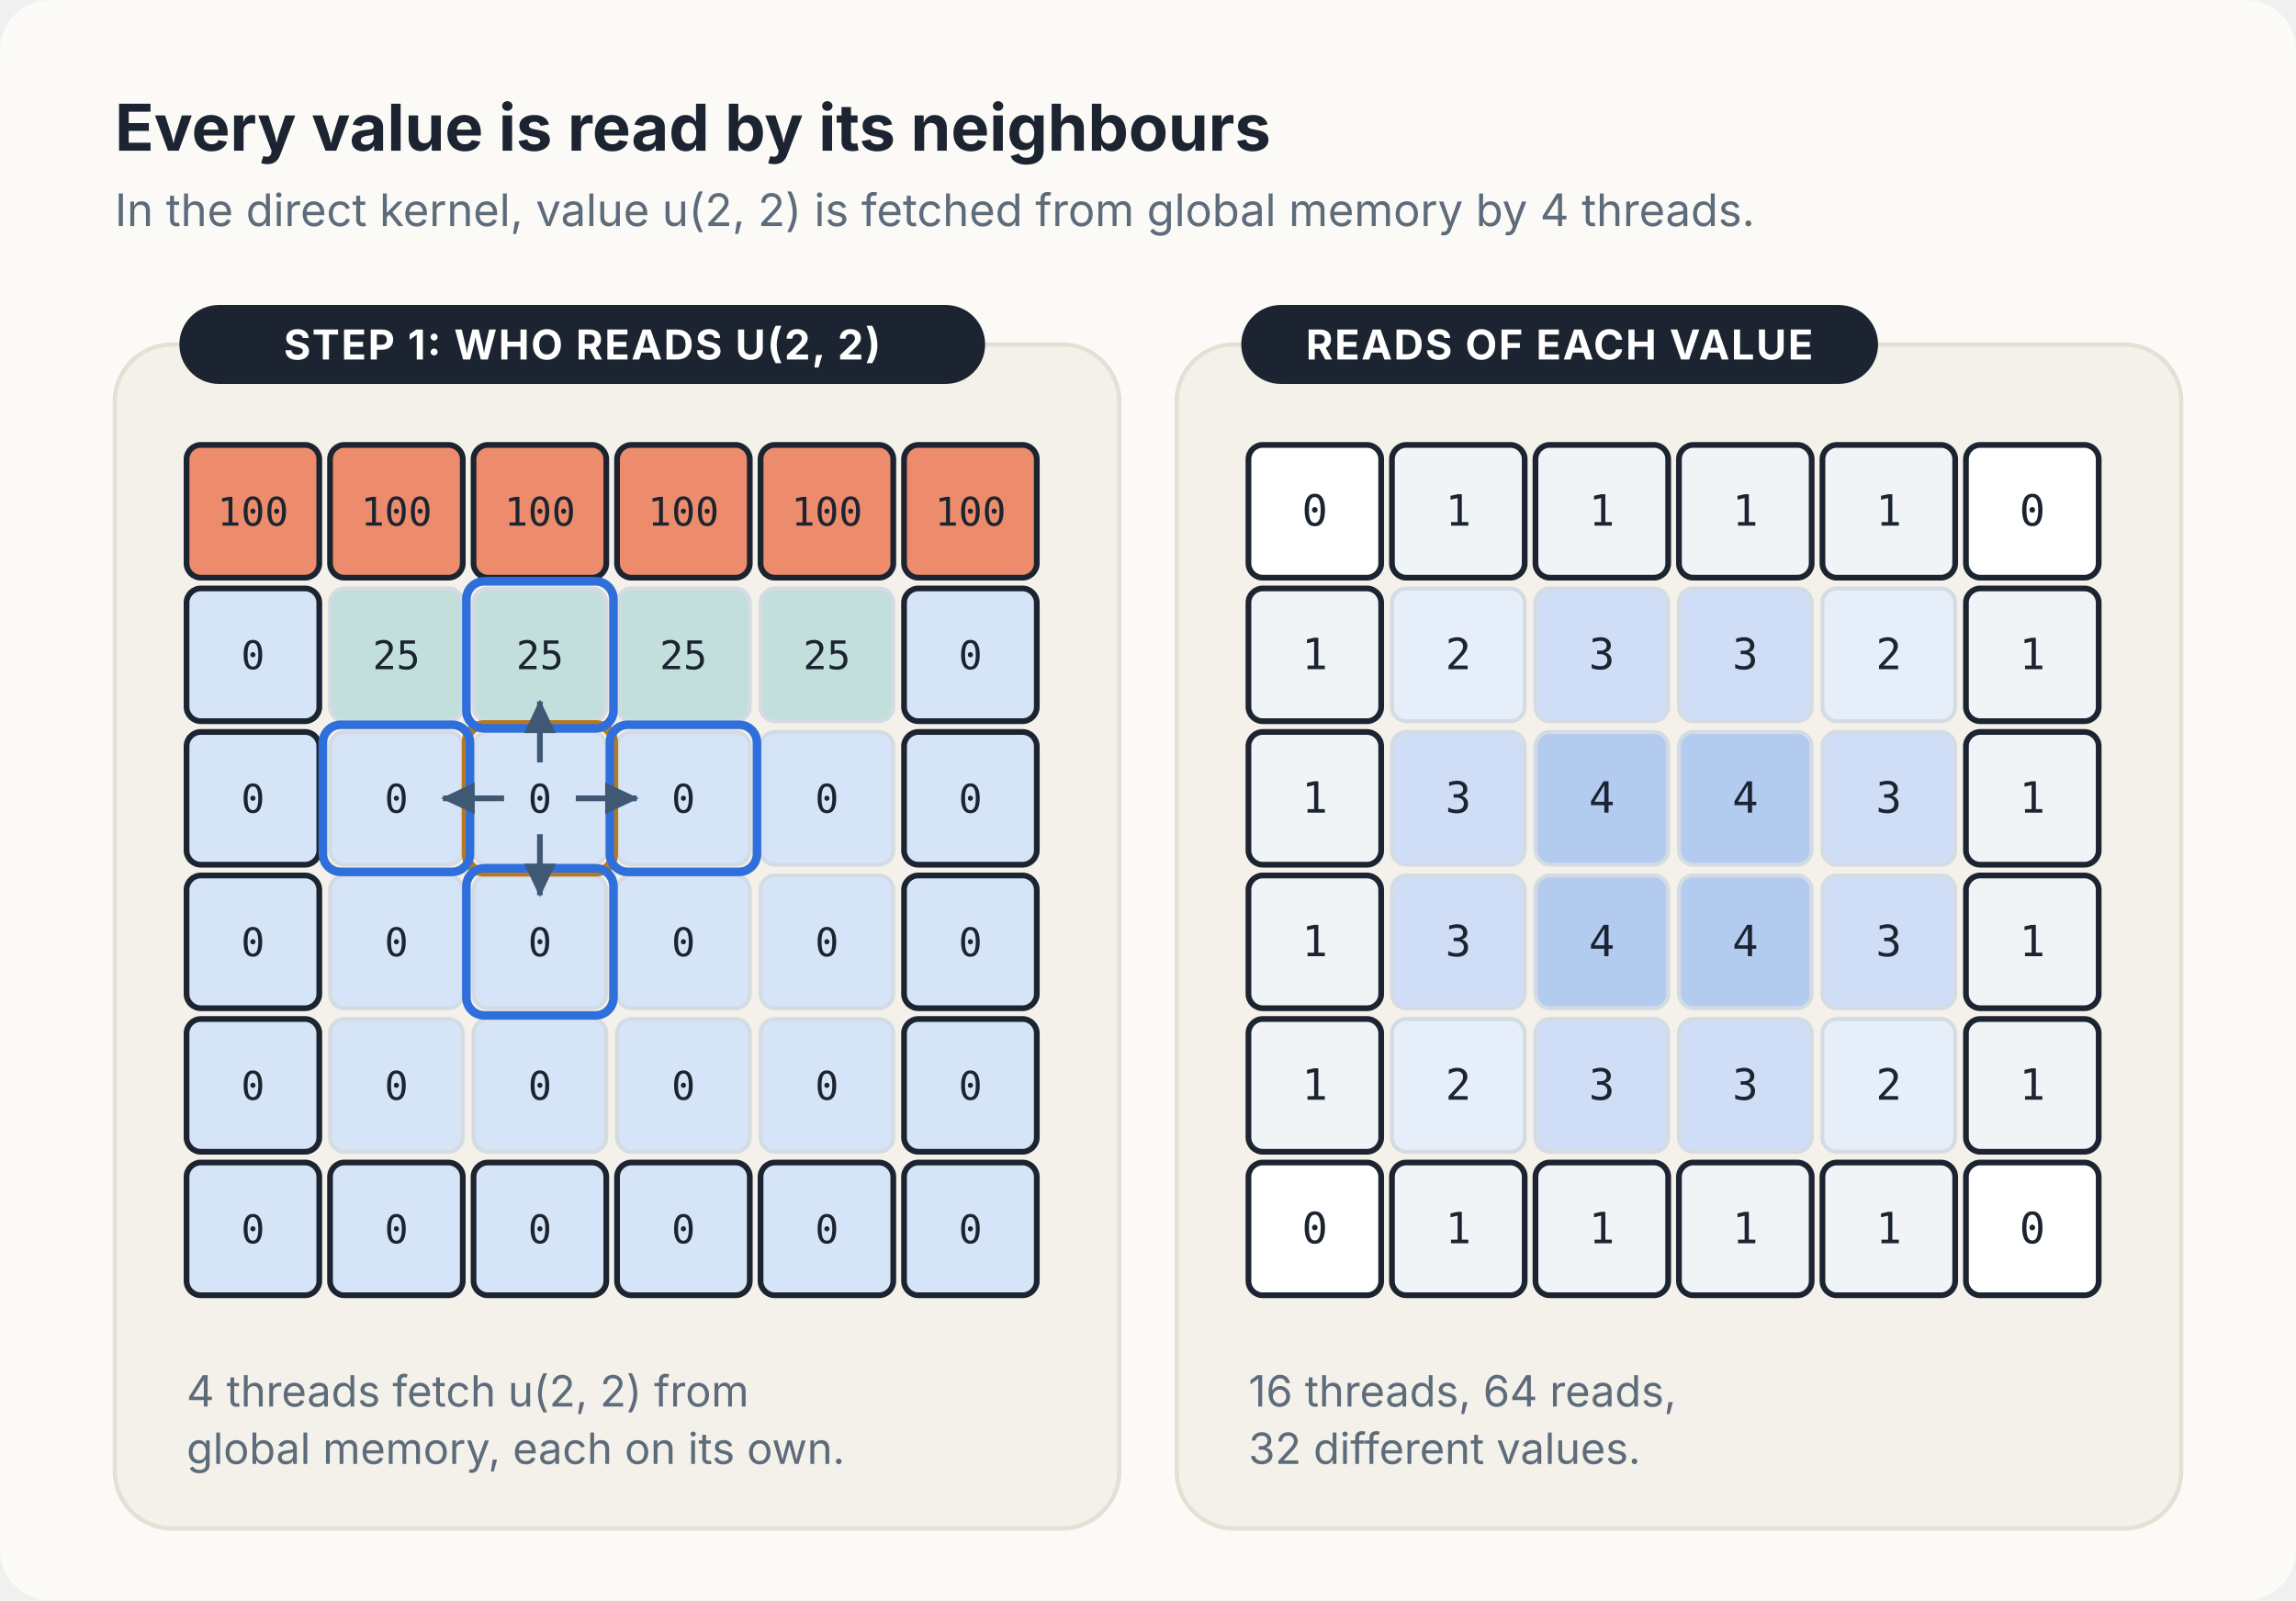
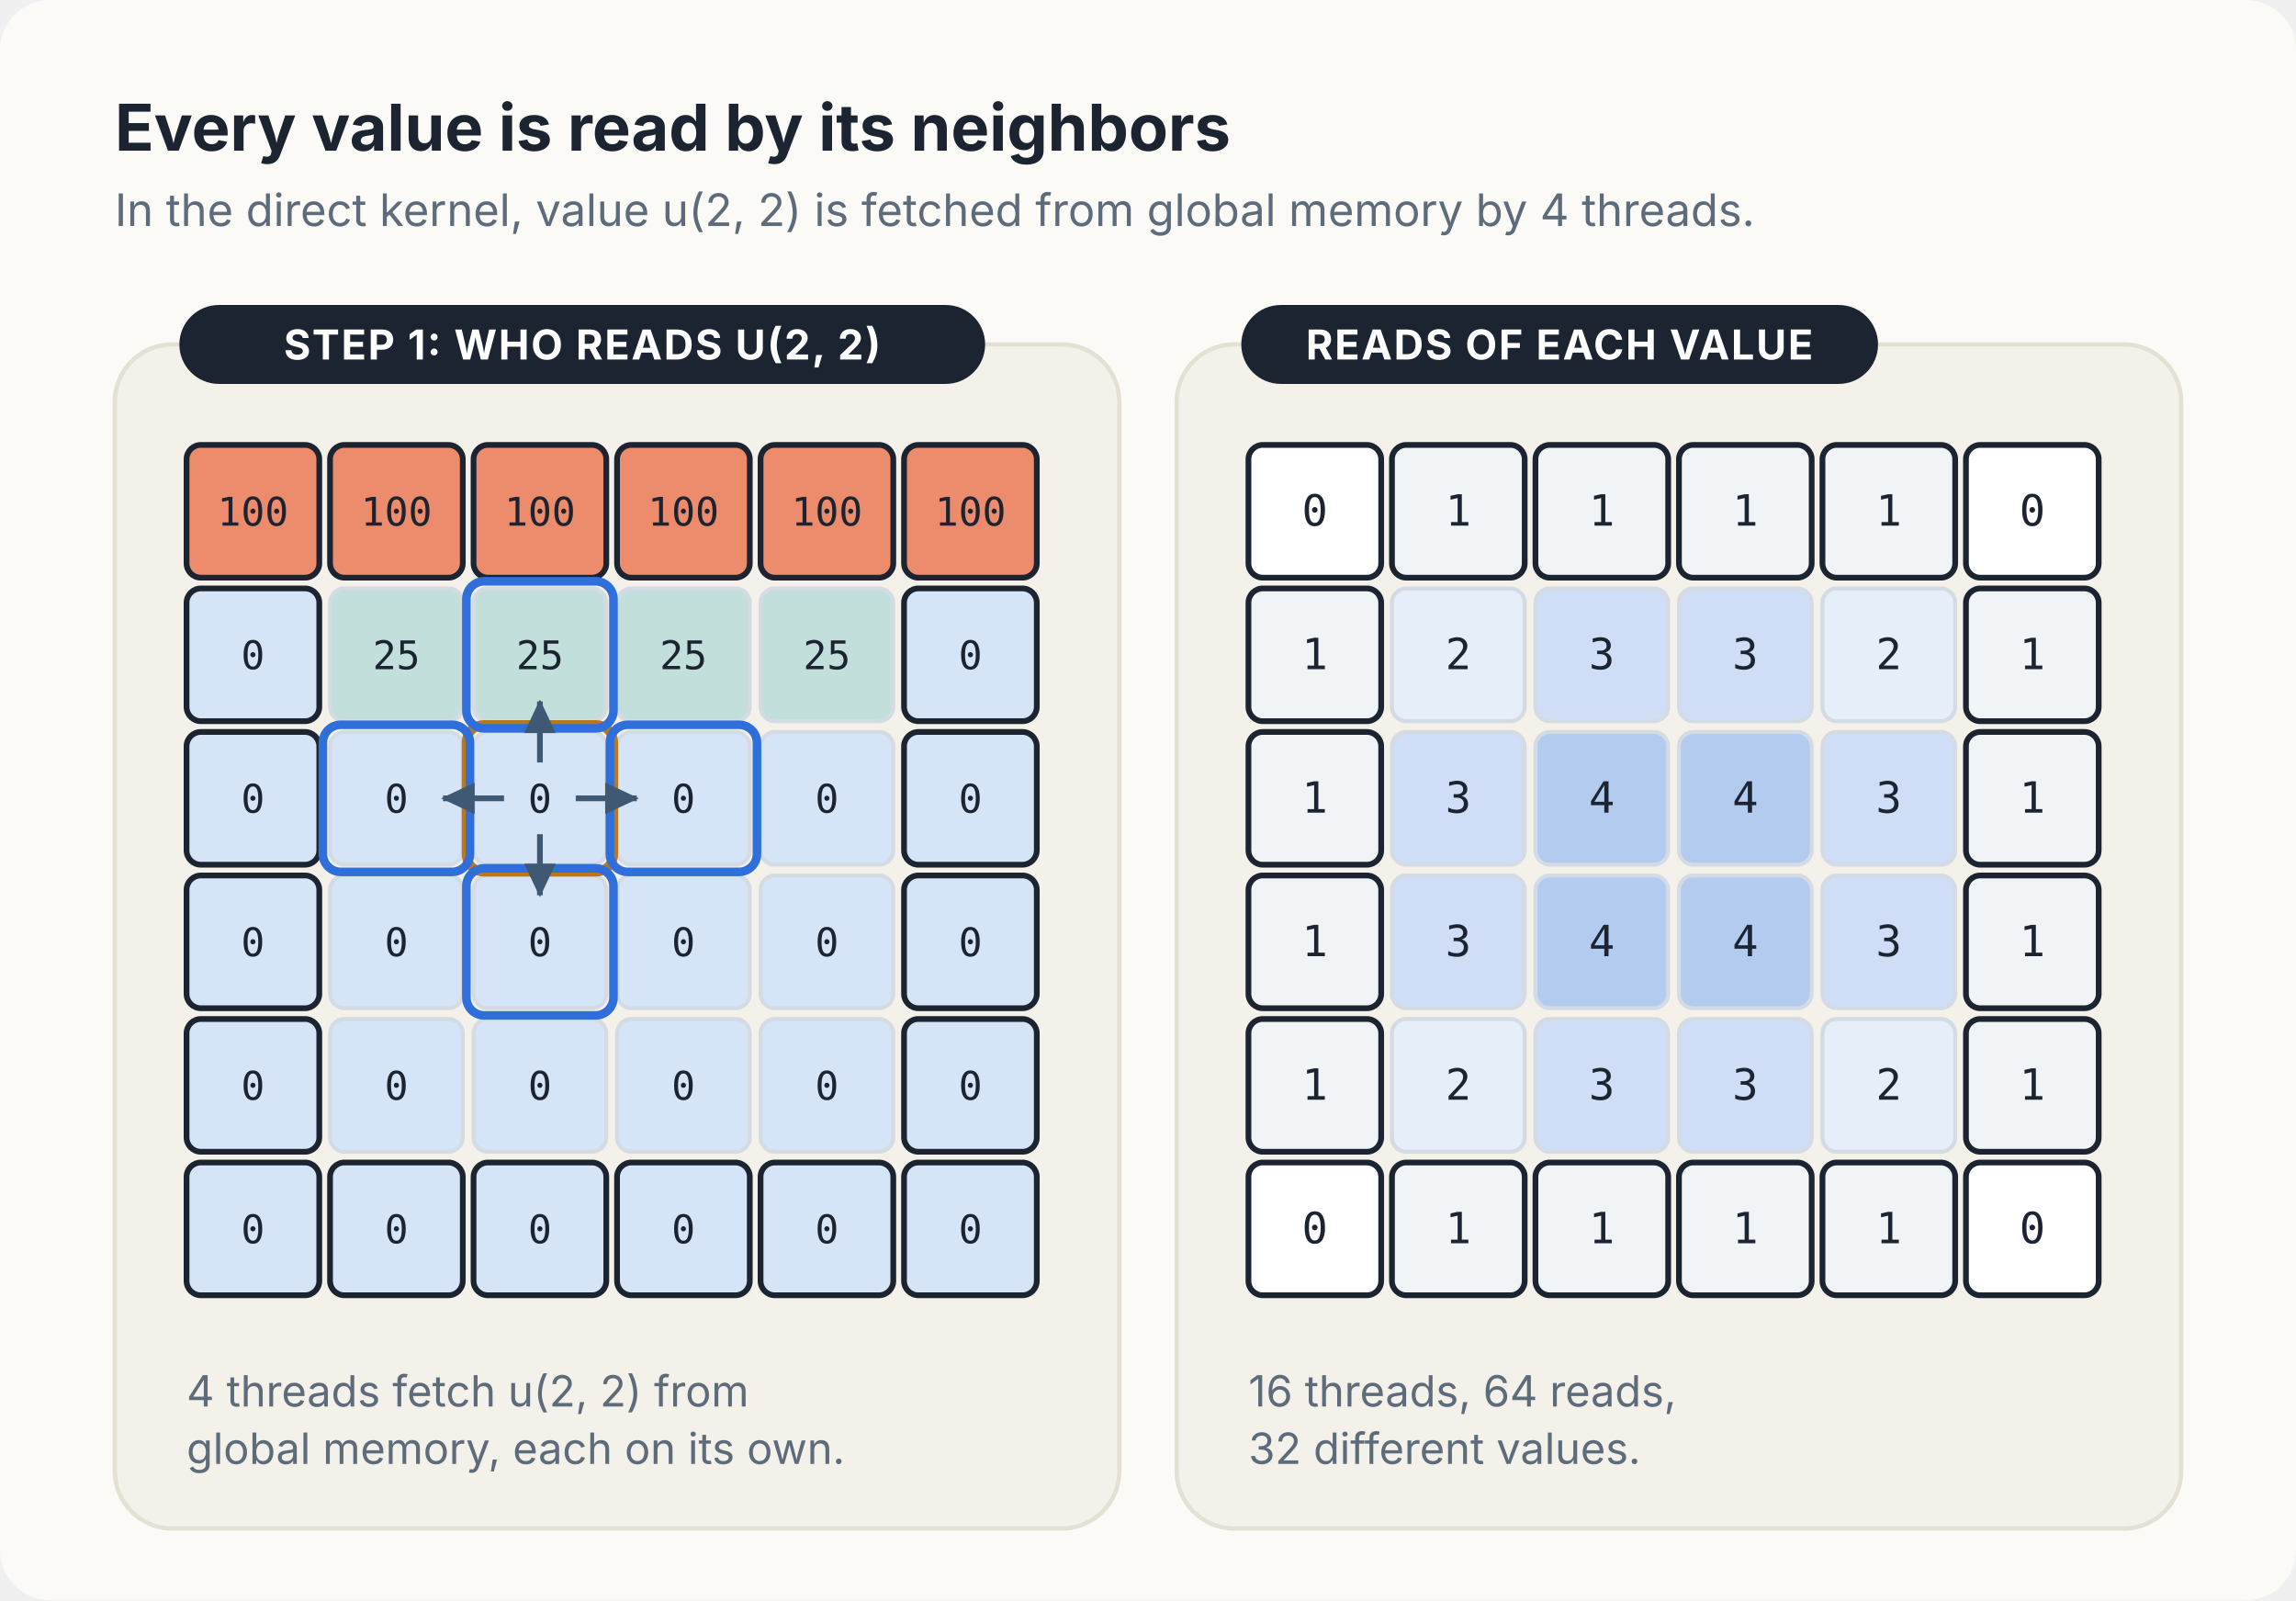
- <svg xmlns="http://www.w3.org/2000/svg" viewBox="0 0 640 446" width="640" height="446" role="img" aria-label="Left: the 6 by 6 plate after step 1. Value u(2,2) is highlighted and 4 arrows lead from it to the threads of cells (1,2), (3,2), (2,1) and (2,3), each of which fetches it from global memory. Right: the same plate with the number of threads that read each value: 4 in the 4 centre cells, 3 along the edges of the interior, 2 in the interior corners, 1 in the boundary cells next to the interior, 0 in the 4 corners of the plate. Totals: 64 reads of 32 different values.">
+ <svg xmlns="http://www.w3.org/2000/svg" viewBox="0 0 640 446" width="640" height="446" role="img" aria-label="Left: the 6 by 6 plate after step 1. Value u(2,2) is highlighted and 4 arrows lead from it to the threads of cells (1,2), (3,2), (2,1) and (2,3), each of which fetches it from global memory. Right: the same plate with the number of threads that read each value: 4 in the 4 center cells, 3 along the edges of the interior, 2 in the interior corners, 1 in the boundary cells next to the interior, 0 in the 4 corners of the plate. Totals: 64 reads of 32 different values.">
  <style>
    text { font-family: Inter, "Segoe UI", "Helvetica Neue", Helvetica, Arial, sans-serif; fill: #1B2430; }
    .title { font-size: 18px; font-weight: 650; }
    .lede { font-size: 12.5px; fill: #5D6B7A; }
    .name { font-size: 14px; font-weight: 650; }
    .sub { font-size: 12px; fill: #5D6B7A; }
    .note { font-size: 12px; fill: #5D6B7A; }
    .tab { font-size: 11.5px; font-weight: 650; letter-spacing: 0.04em; fill: #5D6B7A; }
    .mono { font-family: "JetBrains Mono", "SF Mono", Menlo, Consolas, monospace; font-size: 12px; }
    .dim { fill: #8794A3; }
    .strong { font-weight: 700; }
    .trap { fill: #CF4526; font-weight: 700; }
    .pill { font-size: 11px; font-weight: 600; }
    .wire { fill: none; stroke: #3F5873; stroke-width: 1.8; stroke-linecap: round; stroke-linejoin: round; }
    .wire.danger { stroke: #CF4526; stroke-dasharray: 6 5; }
    .wire.idle { stroke: #7F8EA0; stroke-dasharray: 2 5; }
  </style>
  <defs>
    <filter id="lift" x="-10%" y="-10%" width="120%" height="135%">
      <feDropShadow dx="0" dy="2" stdDeviation="3" flood-color="#1B2430" flood-opacity="0.13" />
    </filter>
    <linearGradient id="thor-body" x1="0" y1="0" x2="0" y2="1">
      <stop offset="0" stop-color="#C6CCD5" />
      <stop offset="1" stop-color="#979EA9" />
    </linearGradient>
    <linearGradient id="switch-body" x1="0" y1="0" x2="0" y2="1">
      <stop offset="0" stop-color="#3B4656" />
      <stop offset="1" stop-color="#232B37" />
    </linearGradient>
    <marker id="head" viewBox="0 0 10 10" refX="8.5" refY="5" markerUnits="userSpaceOnUse" markerWidth="11" markerHeight="11" orient="auto">
      <path d="M0.5,1 L9,5 L0.5,9 Z" fill="#3F5873" />
    </marker>
    <marker id="head-danger" viewBox="0 0 10 10" refX="8.5" refY="5" markerUnits="userSpaceOnUse" markerWidth="11" markerHeight="11" orient="auto">
      <path d="M0.5,1 L9,5 L0.5,9 Z" fill="#CF4526" />
    </marker>
    <marker id="head-idle" viewBox="0 0 10 10" refX="8.5" refY="5" markerUnits="userSpaceOnUse" markerWidth="11" markerHeight="11" orient="auto">
      <path d="M0.5,1 L9,5 L0.5,9 Z" fill="#7F8EA0" />
    </marker>
  </defs>
  <rect width="640" height="446" rx="14" fill="#FBFAF6" />
-   <text x="32.0" y="42.0" class="title" text-anchor="start" xml:space="preserve">Every value is read by its neighbours</text>
+   <text x="32.0" y="42.0" class="title" text-anchor="start" xml:space="preserve">Every value is read by its neighbors</text>
  <text x="32.0" y="63.0" class="lede" text-anchor="start" xml:space="preserve">In the direct kernel, value u(2, 2) is fetched from global memory by 4 threads.</text>
  <rect x="32" y="96" width="280" height="330" rx="16" fill="#F3F1EA" stroke="#E4E0D4" stroke-width="1.2" />
  <rect x="50" y="85" width="224.6" height="22" rx="11" fill="#1B2430" />
  <text x="162.3" y="100.2" class="tab" text-anchor="middle" style="fill:#FFFFFF" xml:space="preserve">STEP 1: WHO READS U(2, 2)</text>
  <rect x="328" y="96" width="280" height="330" rx="16" fill="#F3F1EA" stroke="#E4E0D4" stroke-width="1.2" />
  <rect x="346" y="85" width="177.5" height="22" rx="11" fill="#1B2430" />
  <text x="434.7" y="100.2" class="tab" text-anchor="middle" style="fill:#FFFFFF" xml:space="preserve">READS OF EACH VALUE</text>
  <rect x="52.0" y="124.0" width="37.0" height="37.0" rx="4" fill="#ec8c6c" stroke="#1B2430" stroke-width="1.6" />
  <text x="70.5" y="146.5" class="mono" text-anchor="middle" style="font-size:11px;fill:#1B2430" xml:space="preserve">100</text>
  <rect x="92.0" y="124.0" width="37.0" height="37.0" rx="4" fill="#ec8c6c" stroke="#1B2430" stroke-width="1.6" />
  <text x="110.5" y="146.5" class="mono" text-anchor="middle" style="font-size:11px;fill:#1B2430" xml:space="preserve">100</text>
  <rect x="132.0" y="124.0" width="37.0" height="37.0" rx="4" fill="#ec8c6c" stroke="#1B2430" stroke-width="1.6" />
  <text x="150.5" y="146.5" class="mono" text-anchor="middle" style="font-size:11px;fill:#1B2430" xml:space="preserve">100</text>
  <rect x="172.0" y="124.0" width="37.0" height="37.0" rx="4" fill="#ec8c6c" stroke="#1B2430" stroke-width="1.6" />
  <text x="190.5" y="146.5" class="mono" text-anchor="middle" style="font-size:11px;fill:#1B2430" xml:space="preserve">100</text>
  <rect x="212.0" y="124.0" width="37.0" height="37.0" rx="4" fill="#ec8c6c" stroke="#1B2430" stroke-width="1.6" />
  <text x="230.5" y="146.5" class="mono" text-anchor="middle" style="font-size:11px;fill:#1B2430" xml:space="preserve">100</text>
  <rect x="252.0" y="124.0" width="37.0" height="37.0" rx="4" fill="#ec8c6c" stroke="#1B2430" stroke-width="1.6" />
  <text x="270.5" y="146.5" class="mono" text-anchor="middle" style="font-size:11px;fill:#1B2430" xml:space="preserve">100</text>
  <rect x="52.0" y="164.0" width="37.0" height="37.0" rx="4" fill="#d6e4f7" stroke="#1B2430" stroke-width="1.6" />
  <text x="70.5" y="186.5" class="mono" text-anchor="middle" style="font-size:11px;fill:#1B2430" xml:space="preserve">0</text>
  <rect x="92.0" y="164.0" width="37.0" height="37.0" rx="4" fill="#c2dfdc" stroke="#D5DBE3" stroke-width="1.1" />
  <text x="110.5" y="186.5" class="mono" text-anchor="middle" style="font-size:11px;fill:#1B2430" xml:space="preserve">25</text>
  <rect x="132.0" y="164.0" width="37.0" height="37.0" rx="4" fill="#c2dfdc" stroke="#D5DBE3" stroke-width="1.1" />
  <text x="150.5" y="186.5" class="mono" text-anchor="middle" style="font-size:11px;fill:#1B2430" xml:space="preserve">25</text>
  <rect x="172.0" y="164.0" width="37.0" height="37.0" rx="4" fill="#c2dfdc" stroke="#D5DBE3" stroke-width="1.1" />
  <text x="190.5" y="186.5" class="mono" text-anchor="middle" style="font-size:11px;fill:#1B2430" xml:space="preserve">25</text>
  <rect x="212.0" y="164.0" width="37.0" height="37.0" rx="4" fill="#c2dfdc" stroke="#D5DBE3" stroke-width="1.1" />
  <text x="230.5" y="186.5" class="mono" text-anchor="middle" style="font-size:11px;fill:#1B2430" xml:space="preserve">25</text>
  <rect x="252.0" y="164.0" width="37.0" height="37.0" rx="4" fill="#d6e4f7" stroke="#1B2430" stroke-width="1.6" />
  <text x="270.5" y="186.5" class="mono" text-anchor="middle" style="font-size:11px;fill:#1B2430" xml:space="preserve">0</text>
  <rect x="52.0" y="204.0" width="37.0" height="37.0" rx="4" fill="#d6e4f7" stroke="#1B2430" stroke-width="1.6" />
  <text x="70.5" y="226.5" class="mono" text-anchor="middle" style="font-size:11px;fill:#1B2430" xml:space="preserve">0</text>
  <rect x="92.0" y="204.0" width="37.0" height="37.0" rx="4" fill="#d6e4f7" stroke="#D5DBE3" stroke-width="1.1" />
  <text x="110.5" y="226.5" class="mono" text-anchor="middle" style="font-size:11px;fill:#1B2430" xml:space="preserve">0</text>
  <rect x="132.0" y="204.0" width="37.0" height="37.0" rx="4" fill="#d6e4f7" stroke="#D5DBE3" stroke-width="1.1" />
  <text x="150.5" y="226.5" class="mono" text-anchor="middle" style="font-size:11px;fill:#1B2430" xml:space="preserve">0</text>
  <rect x="172.0" y="204.0" width="37.0" height="37.0" rx="4" fill="#d6e4f7" stroke="#D5DBE3" stroke-width="1.1" />
  <text x="190.5" y="226.5" class="mono" text-anchor="middle" style="font-size:11px;fill:#1B2430" xml:space="preserve">0</text>
  <rect x="212.0" y="204.0" width="37.0" height="37.0" rx="4" fill="#d6e4f7" stroke="#D5DBE3" stroke-width="1.1" />
  <text x="230.5" y="226.5" class="mono" text-anchor="middle" style="font-size:11px;fill:#1B2430" xml:space="preserve">0</text>
  <rect x="252.0" y="204.0" width="37.0" height="37.0" rx="4" fill="#d6e4f7" stroke="#1B2430" stroke-width="1.6" />
  <text x="270.5" y="226.5" class="mono" text-anchor="middle" style="font-size:11px;fill:#1B2430" xml:space="preserve">0</text>
  <rect x="52.0" y="244.0" width="37.0" height="37.0" rx="4" fill="#d6e4f7" stroke="#1B2430" stroke-width="1.6" />
  <text x="70.5" y="266.5" class="mono" text-anchor="middle" style="font-size:11px;fill:#1B2430" xml:space="preserve">0</text>
  <rect x="92.0" y="244.0" width="37.0" height="37.0" rx="4" fill="#d6e4f7" stroke="#D5DBE3" stroke-width="1.1" />
  <text x="110.5" y="266.5" class="mono" text-anchor="middle" style="font-size:11px;fill:#1B2430" xml:space="preserve">0</text>
  <rect x="132.0" y="244.0" width="37.0" height="37.0" rx="4" fill="#d6e4f7" stroke="#D5DBE3" stroke-width="1.1" />
  <text x="150.5" y="266.5" class="mono" text-anchor="middle" style="font-size:11px;fill:#1B2430" xml:space="preserve">0</text>
  <rect x="172.0" y="244.0" width="37.0" height="37.0" rx="4" fill="#d6e4f7" stroke="#D5DBE3" stroke-width="1.1" />
  <text x="190.5" y="266.5" class="mono" text-anchor="middle" style="font-size:11px;fill:#1B2430" xml:space="preserve">0</text>
  <rect x="212.0" y="244.0" width="37.0" height="37.0" rx="4" fill="#d6e4f7" stroke="#D5DBE3" stroke-width="1.1" />
  <text x="230.5" y="266.5" class="mono" text-anchor="middle" style="font-size:11px;fill:#1B2430" xml:space="preserve">0</text>
  <rect x="252.0" y="244.0" width="37.0" height="37.0" rx="4" fill="#d6e4f7" stroke="#1B2430" stroke-width="1.6" />
  <text x="270.5" y="266.5" class="mono" text-anchor="middle" style="font-size:11px;fill:#1B2430" xml:space="preserve">0</text>
  <rect x="52.0" y="284.0" width="37.0" height="37.0" rx="4" fill="#d6e4f7" stroke="#1B2430" stroke-width="1.6" />
  <text x="70.5" y="306.5" class="mono" text-anchor="middle" style="font-size:11px;fill:#1B2430" xml:space="preserve">0</text>
  <rect x="92.0" y="284.0" width="37.0" height="37.0" rx="4" fill="#d6e4f7" stroke="#D5DBE3" stroke-width="1.1" />
  <text x="110.5" y="306.5" class="mono" text-anchor="middle" style="font-size:11px;fill:#1B2430" xml:space="preserve">0</text>
  <rect x="132.0" y="284.0" width="37.0" height="37.0" rx="4" fill="#d6e4f7" stroke="#D5DBE3" stroke-width="1.1" />
  <text x="150.5" y="306.5" class="mono" text-anchor="middle" style="font-size:11px;fill:#1B2430" xml:space="preserve">0</text>
  <rect x="172.0" y="284.0" width="37.0" height="37.0" rx="4" fill="#d6e4f7" stroke="#D5DBE3" stroke-width="1.1" />
  <text x="190.5" y="306.5" class="mono" text-anchor="middle" style="font-size:11px;fill:#1B2430" xml:space="preserve">0</text>
  <rect x="212.0" y="284.0" width="37.0" height="37.0" rx="4" fill="#d6e4f7" stroke="#D5DBE3" stroke-width="1.1" />
  <text x="230.5" y="306.5" class="mono" text-anchor="middle" style="font-size:11px;fill:#1B2430" xml:space="preserve">0</text>
  <rect x="252.0" y="284.0" width="37.0" height="37.0" rx="4" fill="#d6e4f7" stroke="#1B2430" stroke-width="1.6" />
  <text x="270.5" y="306.5" class="mono" text-anchor="middle" style="font-size:11px;fill:#1B2430" xml:space="preserve">0</text>
  <rect x="52.0" y="324.0" width="37.0" height="37.0" rx="4" fill="#d6e4f7" stroke="#1B2430" stroke-width="1.6" />
  <text x="70.5" y="346.5" class="mono" text-anchor="middle" style="font-size:11px;fill:#1B2430" xml:space="preserve">0</text>
  <rect x="92.0" y="324.0" width="37.0" height="37.0" rx="4" fill="#d6e4f7" stroke="#1B2430" stroke-width="1.6" />
  <text x="110.5" y="346.5" class="mono" text-anchor="middle" style="font-size:11px;fill:#1B2430" xml:space="preserve">0</text>
  <rect x="132.0" y="324.0" width="37.0" height="37.0" rx="4" fill="#d6e4f7" stroke="#1B2430" stroke-width="1.6" />
  <text x="150.5" y="346.5" class="mono" text-anchor="middle" style="font-size:11px;fill:#1B2430" xml:space="preserve">0</text>
  <rect x="172.0" y="324.0" width="37.0" height="37.0" rx="4" fill="#d6e4f7" stroke="#1B2430" stroke-width="1.6" />
  <text x="190.5" y="346.5" class="mono" text-anchor="middle" style="font-size:11px;fill:#1B2430" xml:space="preserve">0</text>
  <rect x="212.0" y="324.0" width="37.0" height="37.0" rx="4" fill="#d6e4f7" stroke="#1B2430" stroke-width="1.6" />
  <text x="230.5" y="346.5" class="mono" text-anchor="middle" style="font-size:11px;fill:#1B2430" xml:space="preserve">0</text>
  <rect x="252.0" y="324.0" width="37.0" height="37.0" rx="4" fill="#d6e4f7" stroke="#1B2430" stroke-width="1.6" />
  <text x="270.5" y="346.5" class="mono" text-anchor="middle" style="font-size:11px;fill:#1B2430" xml:space="preserve">0</text>
  <rect x="130.0" y="202.0" width="41.0" height="41.0" rx="5" fill="none" stroke="#B7791F" stroke-width="2.6" />
  <rect x="130.0" y="162.0" width="41.0" height="41.0" rx="5" fill="none" stroke="#2F6FDB" stroke-width="2.4" />
  <path d="M150.5,212.5 L150.5,195.5" stroke="#3F5873" stroke-width="1.6" fill="none" marker-end="url(#head)" />
  <rect x="130.0" y="242.0" width="41.0" height="41.0" rx="5" fill="none" stroke="#2F6FDB" stroke-width="2.4" />
  <path d="M150.5,232.5 L150.5,249.5" stroke="#3F5873" stroke-width="1.6" fill="none" marker-end="url(#head)" />
  <rect x="90.0" y="202.0" width="41.0" height="41.0" rx="5" fill="none" stroke="#2F6FDB" stroke-width="2.4" />
  <path d="M140.5,222.5 L123.5,222.5" stroke="#3F5873" stroke-width="1.6" fill="none" marker-end="url(#head)" />
  <rect x="170.0" y="202.0" width="41.0" height="41.0" rx="5" fill="none" stroke="#2F6FDB" stroke-width="2.4" />
  <path d="M160.5,222.5 L177.5,222.5" stroke="#3F5873" stroke-width="1.6" fill="none" marker-end="url(#head)" />
  <rect x="348.0" y="124.0" width="37.0" height="37.0" rx="4" fill="#FFFFFF" stroke="#1B2430" stroke-width="1.6" />
  <text x="366.5" y="146.5" class="mono" text-anchor="middle" style="fill:#1B2430" xml:space="preserve">0</text>
  <rect x="388.0" y="124.0" width="37.0" height="37.0" rx="4" fill="#F1F4F7" stroke="#1B2430" stroke-width="1.6" />
  <text x="406.5" y="146.5" class="mono" text-anchor="middle" style="fill:#1B2430" xml:space="preserve">1</text>
  <rect x="428.0" y="124.0" width="37.0" height="37.0" rx="4" fill="#F1F4F7" stroke="#1B2430" stroke-width="1.6" />
  <text x="446.5" y="146.5" class="mono" text-anchor="middle" style="fill:#1B2430" xml:space="preserve">1</text>
  <rect x="468.0" y="124.0" width="37.0" height="37.0" rx="4" fill="#F1F4F7" stroke="#1B2430" stroke-width="1.6" />
  <text x="486.5" y="146.5" class="mono" text-anchor="middle" style="fill:#1B2430" xml:space="preserve">1</text>
  <rect x="508.0" y="124.0" width="37.0" height="37.0" rx="4" fill="#F1F4F7" stroke="#1B2430" stroke-width="1.6" />
  <text x="526.5" y="146.5" class="mono" text-anchor="middle" style="fill:#1B2430" xml:space="preserve">1</text>
  <rect x="548.0" y="124.0" width="37.0" height="37.0" rx="4" fill="#FFFFFF" stroke="#1B2430" stroke-width="1.6" />
  <text x="566.5" y="146.5" class="mono" text-anchor="middle" style="fill:#1B2430" xml:space="preserve">0</text>
  <rect x="348.0" y="164.0" width="37.0" height="37.0" rx="4" fill="#F1F4F7" stroke="#1B2430" stroke-width="1.6" />
  <text x="366.5" y="186.5" class="mono" text-anchor="middle" style="fill:#1B2430" xml:space="preserve">1</text>
  <rect x="388.0" y="164.0" width="37.0" height="37.0" rx="4" fill="#E6EEF9" stroke="#D5DBE3" stroke-width="1.1" />
  <text x="406.5" y="186.5" class="mono" text-anchor="middle" style="fill:#1B2430" xml:space="preserve">2</text>
  <rect x="428.0" y="164.0" width="37.0" height="37.0" rx="4" fill="#CFDEF6" stroke="#D5DBE3" stroke-width="1.1" />
  <text x="446.5" y="186.5" class="mono" text-anchor="middle" style="fill:#1B2430" xml:space="preserve">3</text>
  <rect x="468.0" y="164.0" width="37.0" height="37.0" rx="4" fill="#CFDEF6" stroke="#D5DBE3" stroke-width="1.1" />
  <text x="486.5" y="186.5" class="mono" text-anchor="middle" style="fill:#1B2430" xml:space="preserve">3</text>
  <rect x="508.0" y="164.0" width="37.0" height="37.0" rx="4" fill="#E6EEF9" stroke="#D5DBE3" stroke-width="1.1" />
  <text x="526.5" y="186.5" class="mono" text-anchor="middle" style="fill:#1B2430" xml:space="preserve">2</text>
  <rect x="548.0" y="164.0" width="37.0" height="37.0" rx="4" fill="#F1F4F7" stroke="#1B2430" stroke-width="1.6" />
  <text x="566.5" y="186.5" class="mono" text-anchor="middle" style="fill:#1B2430" xml:space="preserve">1</text>
  <rect x="348.0" y="204.0" width="37.0" height="37.0" rx="4" fill="#F1F4F7" stroke="#1B2430" stroke-width="1.6" />
  <text x="366.5" y="226.5" class="mono" text-anchor="middle" style="fill:#1B2430" xml:space="preserve">1</text>
  <rect x="388.0" y="204.0" width="37.0" height="37.0" rx="4" fill="#CFDEF6" stroke="#D5DBE3" stroke-width="1.1" />
  <text x="406.5" y="226.5" class="mono" text-anchor="middle" style="fill:#1B2430" xml:space="preserve">3</text>
  <rect x="428.0" y="204.0" width="37.0" height="37.0" rx="4" fill="#B4CBF0" stroke="#D5DBE3" stroke-width="1.1" />
  <text x="446.5" y="226.5" class="mono" text-anchor="middle" style="fill:#1B2430" xml:space="preserve">4</text>
  <rect x="468.0" y="204.0" width="37.0" height="37.0" rx="4" fill="#B4CBF0" stroke="#D5DBE3" stroke-width="1.1" />
  <text x="486.5" y="226.5" class="mono" text-anchor="middle" style="fill:#1B2430" xml:space="preserve">4</text>
  <rect x="508.0" y="204.0" width="37.0" height="37.0" rx="4" fill="#CFDEF6" stroke="#D5DBE3" stroke-width="1.1" />
  <text x="526.5" y="226.5" class="mono" text-anchor="middle" style="fill:#1B2430" xml:space="preserve">3</text>
  <rect x="548.0" y="204.0" width="37.0" height="37.0" rx="4" fill="#F1F4F7" stroke="#1B2430" stroke-width="1.6" />
  <text x="566.5" y="226.5" class="mono" text-anchor="middle" style="fill:#1B2430" xml:space="preserve">1</text>
  <rect x="348.0" y="244.0" width="37.0" height="37.0" rx="4" fill="#F1F4F7" stroke="#1B2430" stroke-width="1.6" />
  <text x="366.5" y="266.5" class="mono" text-anchor="middle" style="fill:#1B2430" xml:space="preserve">1</text>
  <rect x="388.0" y="244.0" width="37.0" height="37.0" rx="4" fill="#CFDEF6" stroke="#D5DBE3" stroke-width="1.1" />
  <text x="406.5" y="266.5" class="mono" text-anchor="middle" style="fill:#1B2430" xml:space="preserve">3</text>
  <rect x="428.0" y="244.0" width="37.0" height="37.0" rx="4" fill="#B4CBF0" stroke="#D5DBE3" stroke-width="1.1" />
  <text x="446.5" y="266.5" class="mono" text-anchor="middle" style="fill:#1B2430" xml:space="preserve">4</text>
  <rect x="468.0" y="244.0" width="37.0" height="37.0" rx="4" fill="#B4CBF0" stroke="#D5DBE3" stroke-width="1.1" />
  <text x="486.5" y="266.5" class="mono" text-anchor="middle" style="fill:#1B2430" xml:space="preserve">4</text>
  <rect x="508.0" y="244.0" width="37.0" height="37.0" rx="4" fill="#CFDEF6" stroke="#D5DBE3" stroke-width="1.1" />
  <text x="526.5" y="266.5" class="mono" text-anchor="middle" style="fill:#1B2430" xml:space="preserve">3</text>
  <rect x="548.0" y="244.0" width="37.0" height="37.0" rx="4" fill="#F1F4F7" stroke="#1B2430" stroke-width="1.6" />
  <text x="566.5" y="266.5" class="mono" text-anchor="middle" style="fill:#1B2430" xml:space="preserve">1</text>
  <rect x="348.0" y="284.0" width="37.0" height="37.0" rx="4" fill="#F1F4F7" stroke="#1B2430" stroke-width="1.6" />
  <text x="366.5" y="306.5" class="mono" text-anchor="middle" style="fill:#1B2430" xml:space="preserve">1</text>
  <rect x="388.0" y="284.0" width="37.0" height="37.0" rx="4" fill="#E6EEF9" stroke="#D5DBE3" stroke-width="1.1" />
  <text x="406.5" y="306.5" class="mono" text-anchor="middle" style="fill:#1B2430" xml:space="preserve">2</text>
  <rect x="428.0" y="284.0" width="37.0" height="37.0" rx="4" fill="#CFDEF6" stroke="#D5DBE3" stroke-width="1.1" />
  <text x="446.5" y="306.5" class="mono" text-anchor="middle" style="fill:#1B2430" xml:space="preserve">3</text>
  <rect x="468.0" y="284.0" width="37.0" height="37.0" rx="4" fill="#CFDEF6" stroke="#D5DBE3" stroke-width="1.1" />
  <text x="486.5" y="306.5" class="mono" text-anchor="middle" style="fill:#1B2430" xml:space="preserve">3</text>
  <rect x="508.0" y="284.0" width="37.0" height="37.0" rx="4" fill="#E6EEF9" stroke="#D5DBE3" stroke-width="1.1" />
  <text x="526.5" y="306.5" class="mono" text-anchor="middle" style="fill:#1B2430" xml:space="preserve">2</text>
  <rect x="548.0" y="284.0" width="37.0" height="37.0" rx="4" fill="#F1F4F7" stroke="#1B2430" stroke-width="1.6" />
  <text x="566.5" y="306.5" class="mono" text-anchor="middle" style="fill:#1B2430" xml:space="preserve">1</text>
  <rect x="348.0" y="324.0" width="37.0" height="37.0" rx="4" fill="#FFFFFF" stroke="#1B2430" stroke-width="1.6" />
  <text x="366.5" y="346.5" class="mono" text-anchor="middle" style="fill:#1B2430" xml:space="preserve">0</text>
  <rect x="388.0" y="324.0" width="37.0" height="37.0" rx="4" fill="#F1F4F7" stroke="#1B2430" stroke-width="1.6" />
  <text x="406.5" y="346.5" class="mono" text-anchor="middle" style="fill:#1B2430" xml:space="preserve">1</text>
  <rect x="428.0" y="324.0" width="37.0" height="37.0" rx="4" fill="#F1F4F7" stroke="#1B2430" stroke-width="1.6" />
  <text x="446.5" y="346.5" class="mono" text-anchor="middle" style="fill:#1B2430" xml:space="preserve">1</text>
  <rect x="468.0" y="324.0" width="37.0" height="37.0" rx="4" fill="#F1F4F7" stroke="#1B2430" stroke-width="1.6" />
  <text x="486.5" y="346.5" class="mono" text-anchor="middle" style="fill:#1B2430" xml:space="preserve">1</text>
  <rect x="508.0" y="324.0" width="37.0" height="37.0" rx="4" fill="#F1F4F7" stroke="#1B2430" stroke-width="1.6" />
  <text x="526.5" y="346.5" class="mono" text-anchor="middle" style="fill:#1B2430" xml:space="preserve">1</text>
  <rect x="548.0" y="324.0" width="37.0" height="37.0" rx="4" fill="#FFFFFF" stroke="#1B2430" stroke-width="1.6" />
  <text x="566.5" y="346.5" class="mono" text-anchor="middle" style="fill:#1B2430" xml:space="preserve">0</text>
  <text x="52.0" y="392.0" class="note" text-anchor="start" xml:space="preserve">4 threads fetch u(2, 2) from</text>
  <text x="52.0" y="408.0" class="note" text-anchor="start" xml:space="preserve">global memory, each on its own.</text>
  <text x="348.0" y="392.0" class="note" text-anchor="start" xml:space="preserve">16 threads, 64 reads,</text>
  <text x="348.0" y="408.0" class="note" text-anchor="start" xml:space="preserve">32 different values.</text>
</svg>
